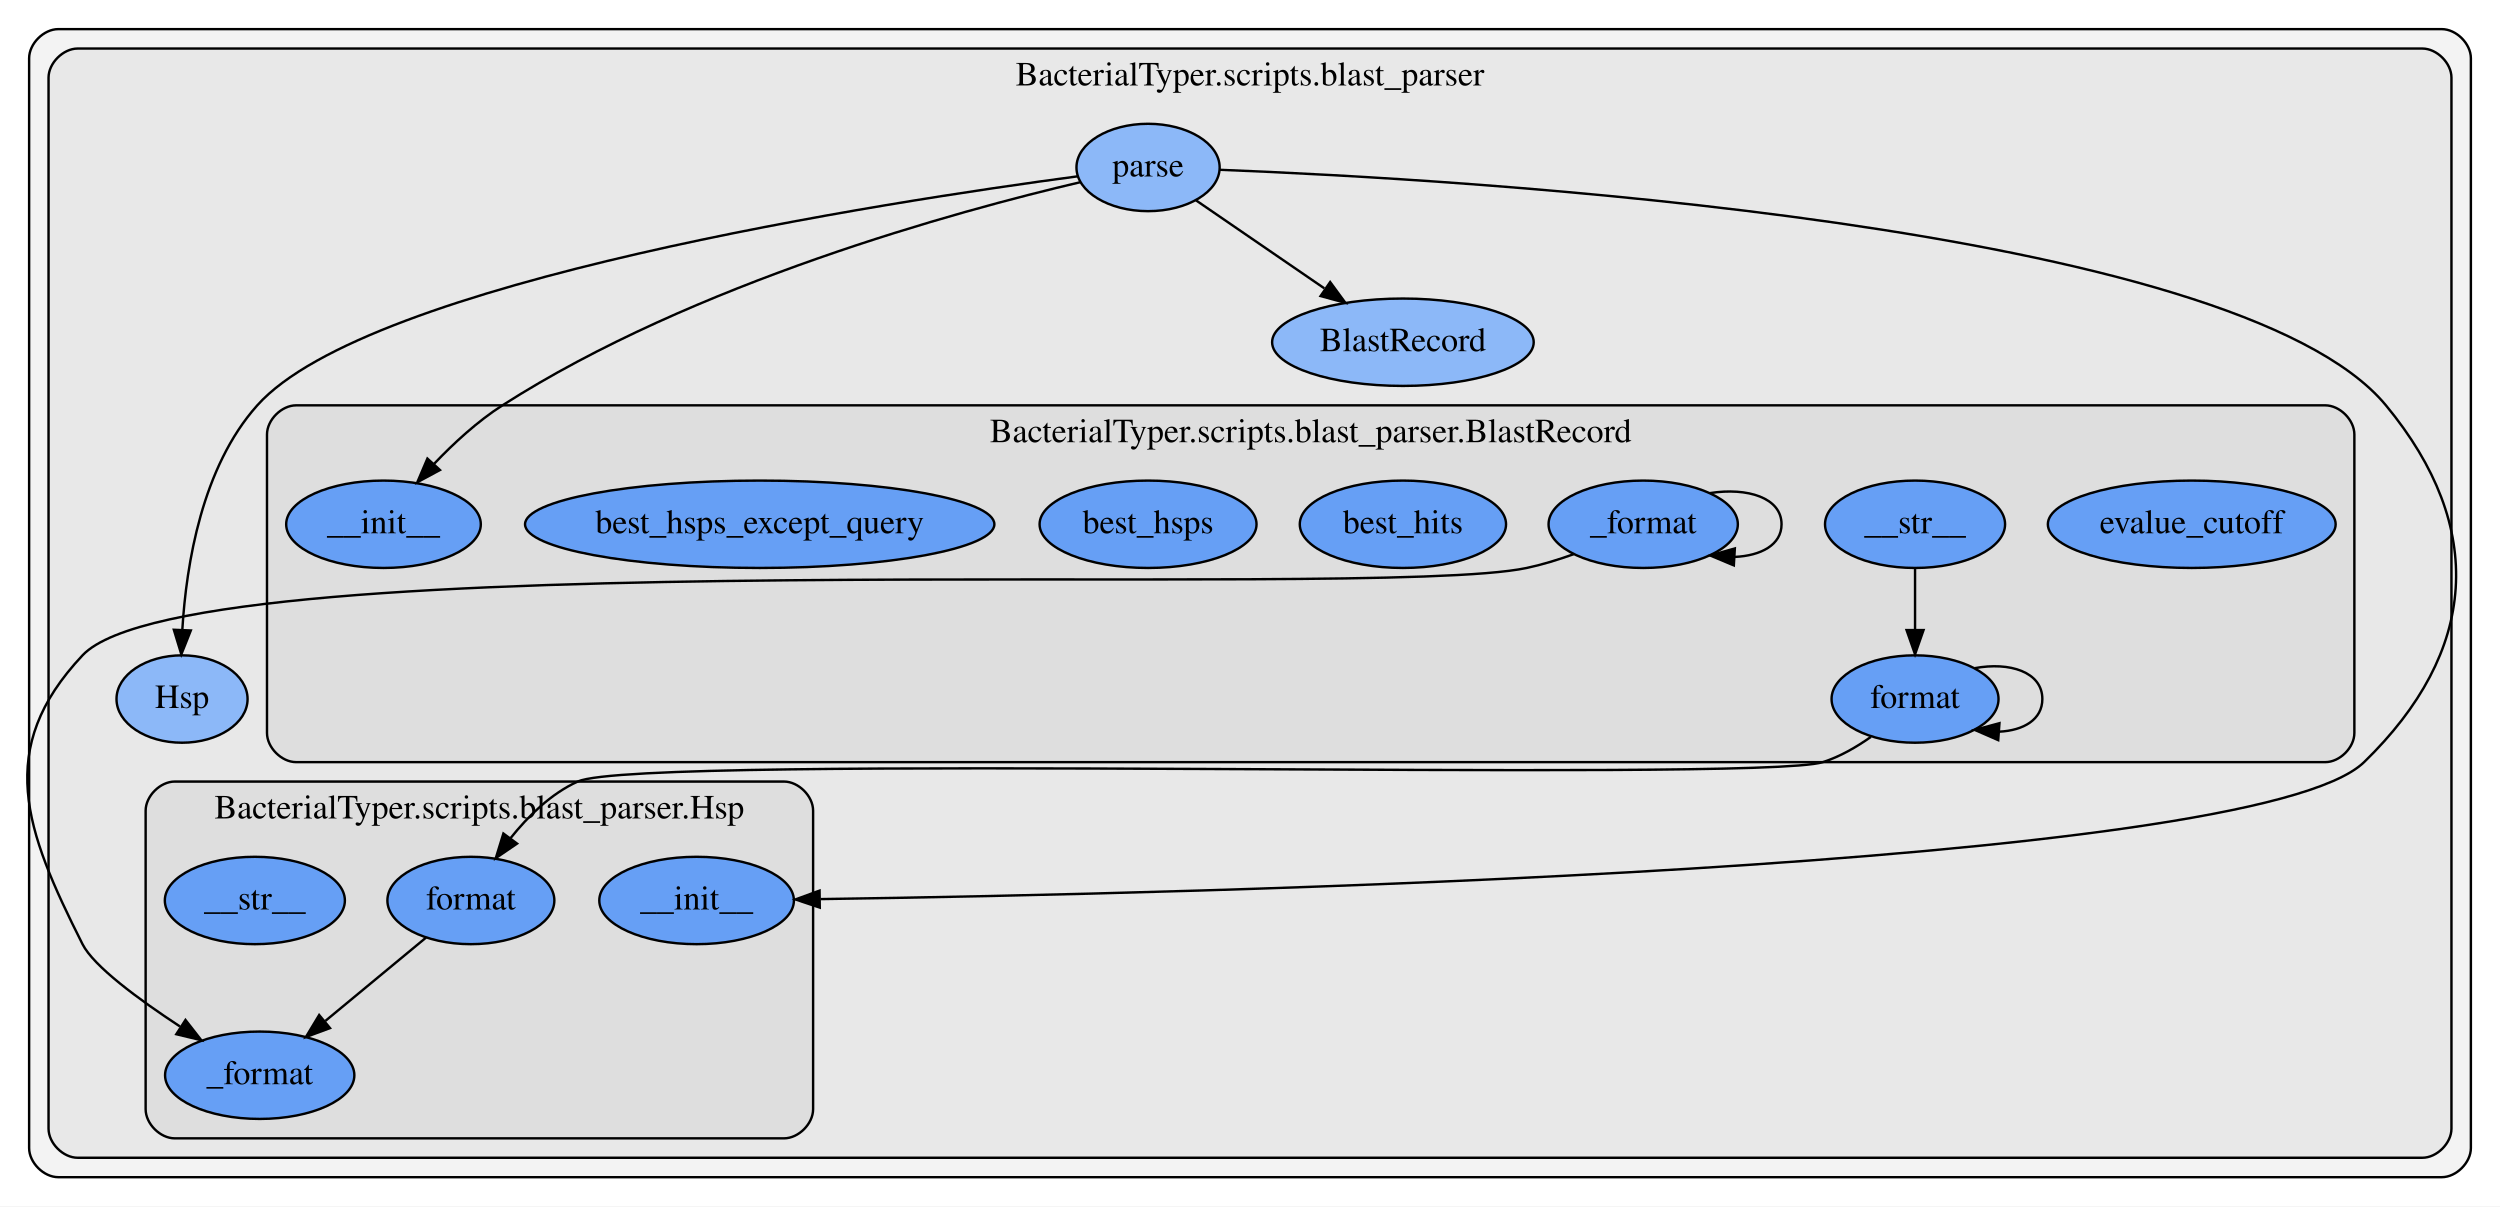
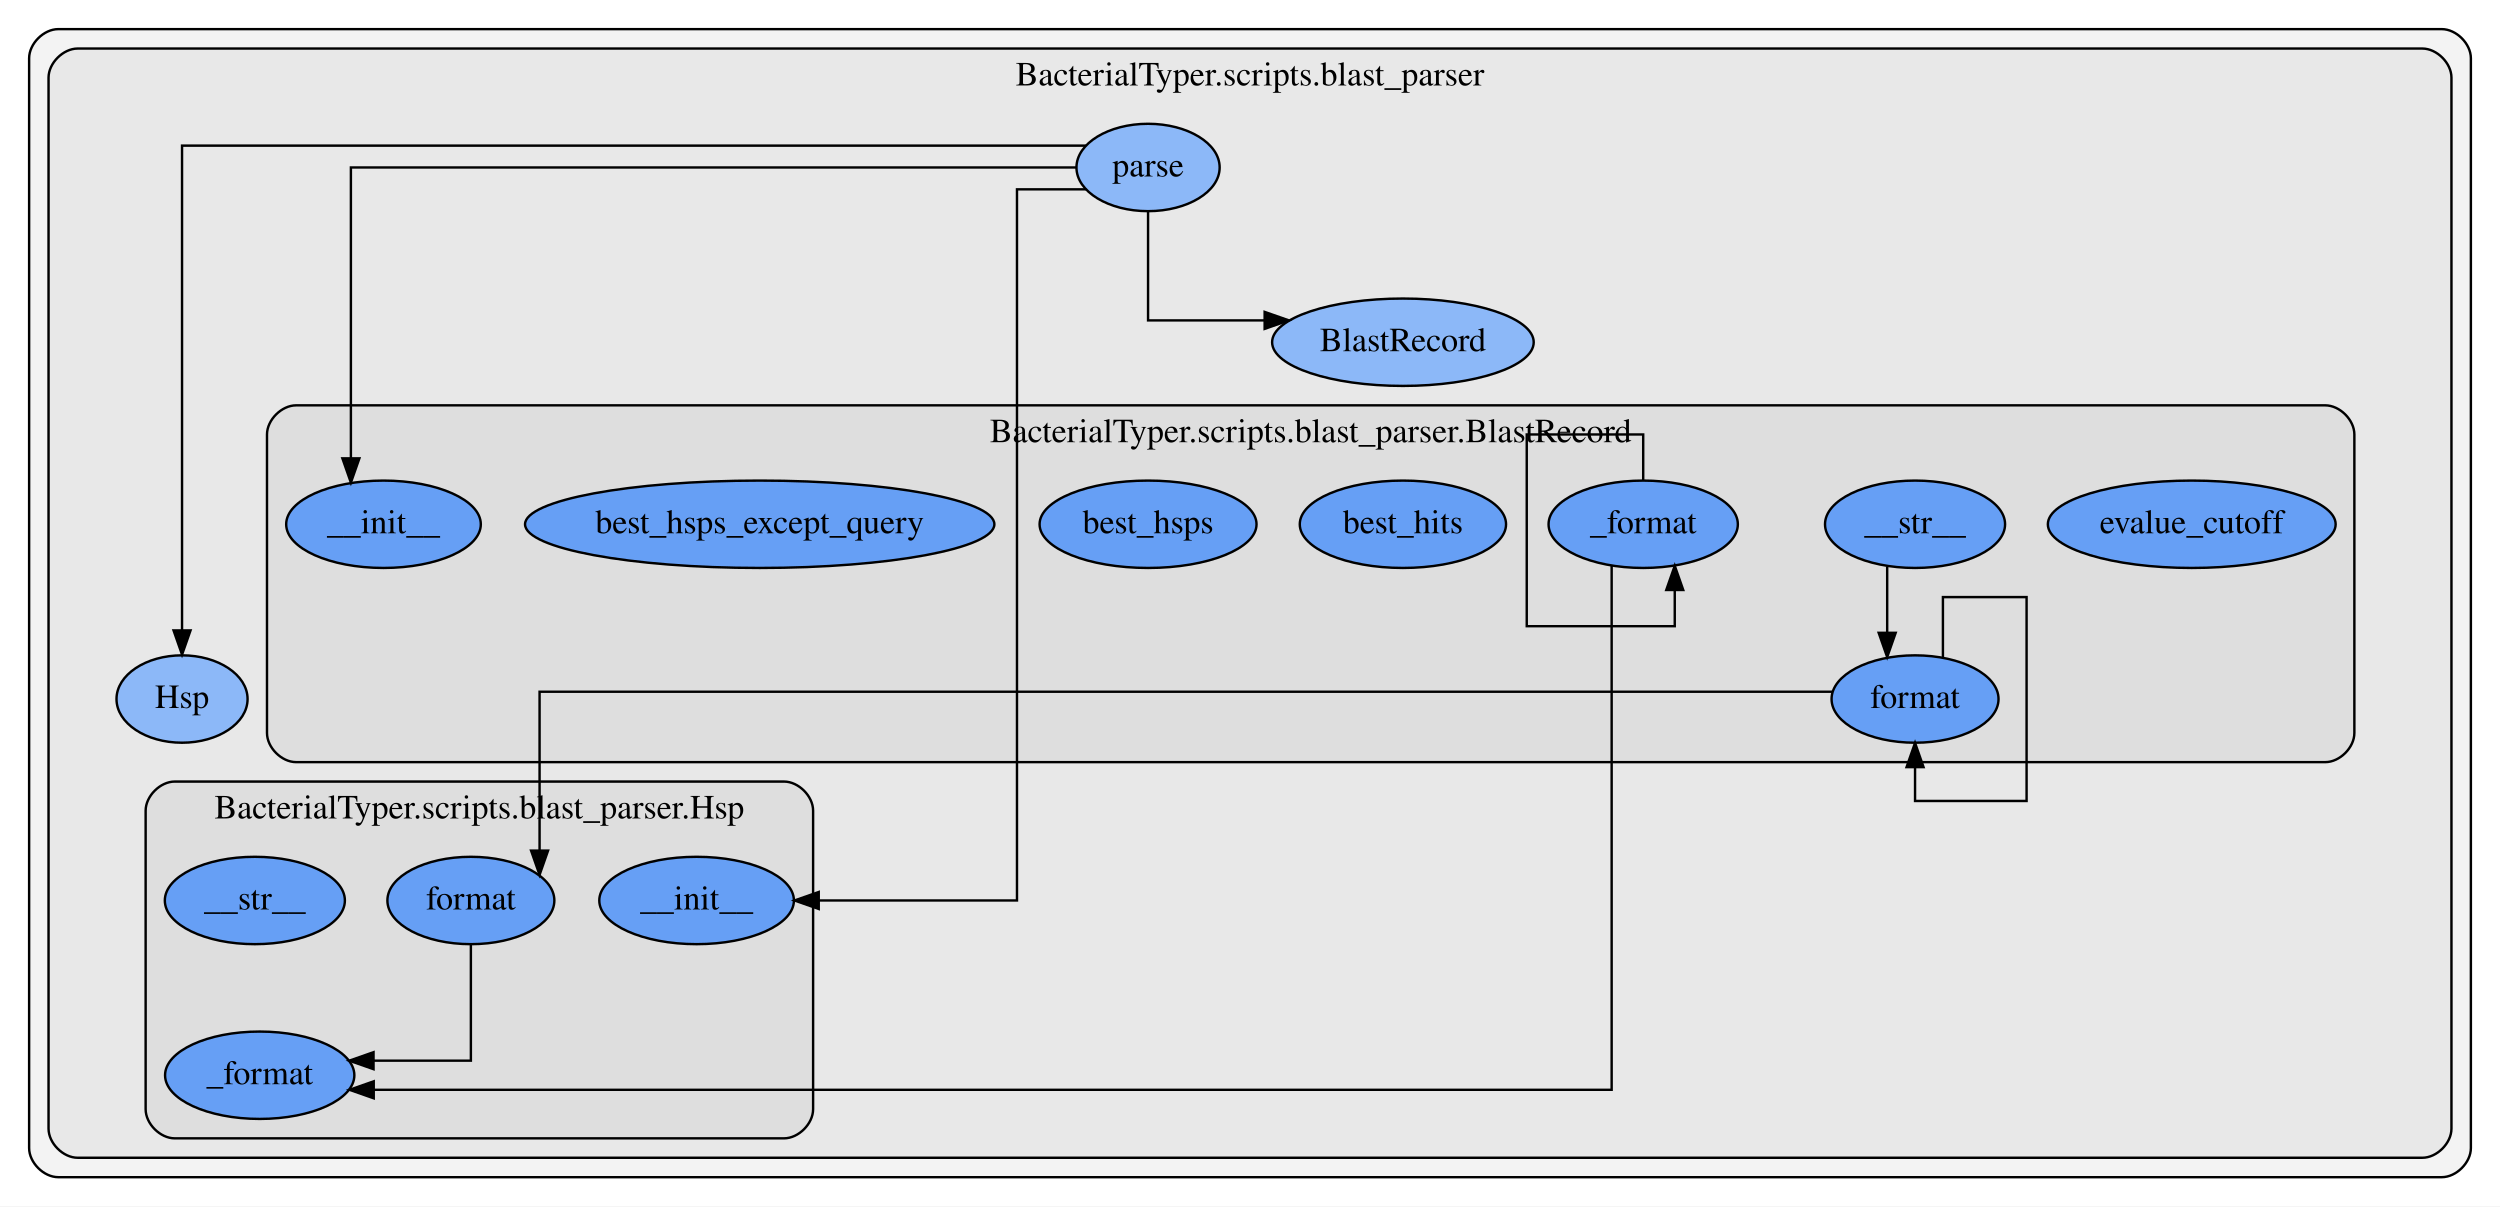
<svg xmlns="http://www.w3.org/2000/svg" width="1030pt" height="497pt" viewBox="0.00 0.00 1030.00 497.00">
  <g id="graph0" class="graph" transform="scale(1 1) rotate(0) translate(4 493)">
    <polygon fill="#ffffff" stroke="transparent" points="-4,4 -4,-493 1026,-493 1026,4 -4,4" />
    <g id="clust1" class="cluster">
      <path fill="#808080" fill-opacity="0.094" stroke="#000000" d="M20,-8C20,-8 1002,-8 1002,-8 1008,-8 1014,-14 1014,-20 1014,-20 1014,-469 1014,-469 1014,-475 1008,-481 1002,-481 1002,-481 20,-481 20,-481 14,-481 8,-475 8,-469 8,-469 8,-20 8,-20 8,-14 14,-8 20,-8" />
    </g>
    <g id="clust2" class="cluster">
      <path fill="#808080" fill-opacity="0.094" stroke="#000000" d="M28,-16C28,-16 994,-16 994,-16 1000,-16 1006,-22 1006,-28 1006,-28 1006,-461 1006,-461 1006,-467 1000,-473 994,-473 994,-473 28,-473 28,-473 22,-473 16,-467 16,-461 16,-461 16,-28 16,-28 16,-22 22,-16 28,-16" />
      <text text-anchor="middle" x="511" y="-457.8" font-family="Times,serif" font-size="14.00" fill="#000000">BacterialTyper.scripts.blast_parser</text>
    </g>
    <g id="clust3" class="cluster">
      <path fill="#808080" fill-opacity="0.094" stroke="#000000" d="M118,-179C118,-179 954,-179 954,-179 960,-179 966,-185 966,-191 966,-191 966,-314 966,-314 966,-320 960,-326 954,-326 954,-326 118,-326 118,-326 112,-326 106,-320 106,-314 106,-314 106,-191 106,-191 106,-185 112,-179 118,-179" />
      <text text-anchor="middle" x="536" y="-310.8" font-family="Times,serif" font-size="14.00" fill="#000000">BacterialTyper.scripts.blast_parser.BlastRecord</text>
    </g>
    <g id="clust4" class="cluster">
      <path fill="#808080" fill-opacity="0.094" stroke="#000000" d="M68,-24C68,-24 319,-24 319,-24 325,-24 331,-30 331,-36 331,-36 331,-159 331,-159 331,-165 325,-171 319,-171 319,-171 68,-171 68,-171 62,-171 56,-165 56,-159 56,-159 56,-36 56,-36 56,-30 62,-24 68,-24" />
      <text text-anchor="middle" x="193.5" y="-155.8" font-family="Times,serif" font-size="14.00" fill="#000000">BacterialTyper.scripts.blast_parser.Hsp</text>
    </g>
    <g id="node1" class="node">
      <ellipse fill="#65a3ff" fill-opacity="0.698" stroke="#000000" cx="574" cy="-352" rx="53.891" ry="18" />
      <text text-anchor="middle" x="574" y="-348.3" font-family="Times,serif" font-size="14.00" fill="#000000">BlastRecord</text>
    </g>
    <g id="node4" class="node">
      <ellipse fill="#3284ff" fill-opacity="0.698" stroke="#000000" cx="154" cy="-277" rx="40.094" ry="18" />
      <text text-anchor="middle" x="154" y="-273.3" font-family="Times,serif" font-size="14.00" fill="#000000">__init__</text>
    </g>
    <g id="edge10" class="edge">
-       <path fill="none" stroke="transparent" stroke-dasharray="5,2" d="M520.614,-349.245C421.371,-343.987 217.192,-332.469 203,-326 191.316,-320.674 180.857,-311.272 172.632,-302.118" />
-       <polygon fill="transparent" stroke="transparent" points="175.124,-299.642 166.006,-294.246 169.768,-304.15 175.124,-299.642" />
+       <path fill="none" stroke="transparent" stroke-dasharray="5,2" d="M520.011,-352C409.416,-352 167.432,-352 167.432,-352 167.432,-352 167.432,-304.019 167.432,-304.019" />
+       <polygon fill="transparent" stroke="transparent" points="170.932,-304.019 167.432,-294.019 163.932,-304.019 170.932,-304.019" />
    </g>
    <g id="node5" class="node">
      <ellipse fill="#3284ff" fill-opacity="0.698" stroke="#000000" cx="785" cy="-277" rx="37.093" ry="18" />
      <text text-anchor="middle" x="785" y="-273.3" font-family="Times,serif" font-size="14.00" fill="#000000">__str__</text>
    </g>
    <g id="edge11" class="edge">
-       <path fill="none" stroke="transparent" stroke-dasharray="5,2" d="M626.371,-347.466C667.141,-343.253 719.904,-336.103 739,-326 749.739,-320.318 759.352,-311.152 766.979,-302.276" />
-       <polygon fill="transparent" stroke="transparent" points="769.846,-304.296 773.399,-294.314 764.398,-299.901 769.846,-304.296" />
+       <path fill="none" stroke="transparent" stroke-dasharray="5,2" d="M625.077,-346C687.523,-346 785,-346 785,-346 785,-346 785,-305.129 785,-305.129" />
+       <polygon fill="transparent" stroke="transparent" points="788.5,-305.129 785,-295.129 781.5,-305.129 788.5,-305.129" />
    </g>
    <g id="node6" class="node">
      <ellipse fill="#3284ff" fill-opacity="0.698" stroke="#000000" cx="673" cy="-277" rx="38.993" ry="18" />
      <text text-anchor="middle" x="673" y="-273.3" font-family="Times,serif" font-size="14.00" fill="#000000">_format</text>
    </g>
    <g id="edge7" class="edge">
-       <path fill="none" stroke="transparent" stroke-dasharray="5,2" d="M606.498,-337.435C612.858,-334.038 619.313,-330.178 625,-326 634.552,-318.983 643.933,-310.015 651.831,-301.675" />
-       <polygon fill="transparent" stroke="transparent" points="654.447,-303.999 658.63,-294.265 649.29,-299.267 654.447,-303.999" />
+       <path fill="none" stroke="transparent" stroke-dasharray="5,2" d="M622.096,-343.687C622.096,-324.16 622.096,-277 622.096,-277 622.096,-277 623.902,-277 623.902,-277" />
+       <polygon fill="transparent" stroke="transparent" points="623.902,-280.5 633.902,-277 623.902,-273.5 623.902,-280.5" />
    </g>
    <g id="node7" class="node">
      <ellipse fill="#3284ff" fill-opacity="0.698" stroke="#000000" cx="574" cy="-277" rx="42.494" ry="18" />
      <text text-anchor="middle" x="574" y="-273.3" font-family="Times,serif" font-size="14.00" fill="#000000">best_hits</text>
    </g>
    <g id="edge6" class="edge">
-       <path fill="none" stroke="transparent" stroke-dasharray="5,2" d="M574,-333.845C574,-325.34 574,-315.008 574,-305.496" />
+       <path fill="none" stroke="transparent" stroke-dasharray="5,2" d="M574,-333.845C574,-333.845 574,-305.248 574,-305.248" />
      <polygon fill="transparent" stroke="transparent" points="577.5,-305.248 574,-295.248 570.5,-305.248 577.5,-305.248" />
    </g>
    <g id="node8" class="node">
      <ellipse fill="#3284ff" fill-opacity="0.698" stroke="#000000" cx="469" cy="-277" rx="44.693" ry="18" />
      <text text-anchor="middle" x="469" y="-273.3" font-family="Times,serif" font-size="14.00" fill="#000000">best_hsps</text>
    </g>
    <g id="edge8" class="edge">
-       <path fill="none" stroke="transparent" stroke-dasharray="5,2" d="M541.96,-337.313C535.499,-333.9 528.889,-330.065 523,-326 512.525,-318.769 501.948,-309.659 492.965,-301.262" />
-       <polygon fill="transparent" stroke="transparent" points="495.166,-298.524 485.524,-294.132 490.323,-303.577 495.166,-298.524" />
+       <path fill="none" stroke="transparent" stroke-dasharray="5,2" d="M525.904,-343.687C525.904,-324.16 525.904,-277 525.904,-277 525.904,-277 524.114,-277 524.114,-277" />
+       <polygon fill="transparent" stroke="transparent" points="524.114,-273.5 514.114,-277 524.114,-280.5 524.114,-273.5" />
    </g>
    <g id="node9" class="node">
      <ellipse fill="#3284ff" fill-opacity="0.698" stroke="#000000" cx="309" cy="-277" rx="96.683" ry="18" />
      <text text-anchor="middle" x="309" y="-273.3" font-family="Times,serif" font-size="14.00" fill="#000000">best_hsps_except_query</text>
    </g>
    <g id="edge12" class="edge">
-       <path fill="none" stroke="transparent" stroke-dasharray="5,2" d="M521.99,-347.096C490.534,-343.249 449.898,-336.702 415,-326 392.513,-319.104 368.637,-308.395 349.25,-298.745" />
-       <polygon fill="transparent" stroke="transparent" points="350.621,-295.516 340.119,-294.114 347.455,-301.759 350.621,-295.516" />
+       <path fill="none" stroke="transparent" stroke-dasharray="5,2" d="M527.233,-343C451.157,-343 309,-343 309,-343 309,-343 309,-305.035 309,-305.035" />
+       <polygon fill="transparent" stroke="transparent" points="312.5,-305.035 309,-295.035 305.5,-305.035 312.5,-305.035" />
    </g>
    <g id="node10" class="node">
      <ellipse fill="#3284ff" fill-opacity="0.698" stroke="#000000" cx="899" cy="-277" rx="59.29" ry="18" />
      <text text-anchor="middle" x="899" y="-273.3" font-family="Times,serif" font-size="14.00" fill="#000000">evalue_cutoff</text>
    </g>
    <g id="edge5" class="edge">
-       <path fill="none" stroke="transparent" stroke-dasharray="5,2" d="M627.765,-349.83C691.924,-346.674 795.045,-339.641 831,-326 846.144,-320.254 860.975,-310.241 872.901,-300.758" />
-       <polygon fill="transparent" stroke="transparent" points="875.189,-303.408 880.663,-294.336 870.727,-298.015 875.189,-303.408" />
+       <path fill="none" stroke="transparent" stroke-dasharray="5,2" d="M625.139,-358C716.663,-358 899,-358 899,-358 899,-358 899,-305.38 899,-305.38" />
+       <polygon fill="transparent" stroke="transparent" points="902.5,-305.38 899,-295.38 895.5,-305.38 902.5,-305.38" />
    </g>
    <g id="node11" class="node">
      <ellipse fill="#3284ff" fill-opacity="0.698" stroke="#000000" cx="785" cy="-205" rx="34.394" ry="18" />
      <text text-anchor="middle" x="785" y="-201.3" font-family="Times,serif" font-size="14.00" fill="#000000">format</text>
    </g>
    <g id="edge9" class="edge">
-       <path fill="none" stroke="transparent" stroke-dasharray="5,2" d="M627.963,-350.361C732.978,-346.907 955.596,-338.184 967,-326 987.349,-304.26 985.326,-282.471 967,-259 926.401,-207.002 885.112,-245.228 823,-223 821.802,-222.571 820.59,-222.117 819.373,-221.643" />
-       <polygon fill="transparent" stroke="transparent" points="820.626,-218.374 810.052,-217.717 817.908,-224.824 820.626,-218.374" />
+       <path fill="none" stroke="transparent" stroke-dasharray="5,2" d="M619.171,-342.147C619.171,-310.734 619.171,-215 619.171,-215 619.171,-215 746.115,-215 746.115,-215" />
+       <polygon fill="transparent" stroke="transparent" points="746.115,-218.5 756.115,-215 746.115,-211.5 746.115,-218.5" />
    </g>
    <g id="node2" class="node">
      <ellipse fill="#65a3ff" fill-opacity="0.698" stroke="#000000" cx="71" cy="-205" rx="27" ry="18" />
      <text text-anchor="middle" x="71" y="-201.3" font-family="Times,serif" font-size="14.00" fill="#000000">Hsp</text>
    </g>
    <g id="node12" class="node">
      <ellipse fill="#3284ff" fill-opacity="0.698" stroke="#000000" cx="283" cy="-122" rx="40.094" ry="18" />
      <text text-anchor="middle" x="283" y="-118.3" font-family="Times,serif" font-size="14.00" fill="#000000">__init__</text>
    </g>
    <g id="edge3" class="edge">
-       <path fill="none" stroke="transparent" stroke-dasharray="5,2" d="M85.476,-189.607C90.305,-185.425 95.997,-181.394 102,-179 129.091,-168.197 206.347,-182.843 233,-171 244.975,-165.679 255.731,-156.149 264.172,-146.899" />
-       <polygon fill="transparent" stroke="transparent" points="266.841,-149.163 270.693,-139.294 261.527,-144.607 266.841,-149.163" />
+       <path fill="none" stroke="transparent" stroke-dasharray="5,2" d="M97.421,-201C154.252,-201 283,-201 283,-201 283,-201 283,-150.323 283,-150.323" />
+       <polygon fill="transparent" stroke="transparent" points="286.5,-150.323 283,-140.323 279.5,-150.323 286.5,-150.323" />
    </g>
    <g id="node13" class="node">
      <ellipse fill="#3284ff" fill-opacity="0.698" stroke="#000000" cx="101" cy="-122" rx="37.093" ry="18" />
      <text text-anchor="middle" x="101" y="-118.3" font-family="Times,serif" font-size="14.00" fill="#000000">__str__</text>
    </g>
    <g id="edge4" class="edge">
-       <path fill="none" stroke="transparent" stroke-dasharray="5,2" d="M77.362,-187.398C81.352,-176.359 86.579,-161.897 91.103,-149.381" />
-       <polygon fill="transparent" stroke="transparent" points="94.436,-150.457 94.543,-139.863 87.853,-148.078 94.436,-150.457" />
+       <path fill="none" stroke="transparent" stroke-dasharray="5,2" d="M80.977,-188.204C80.977,-188.204 80.977,-147.372 80.977,-147.372" />
+       <polygon fill="transparent" stroke="transparent" points="84.477,-147.372 80.977,-137.372 77.477,-147.372 84.477,-147.372" />
    </g>
    <g id="node14" class="node">
      <ellipse fill="#3284ff" fill-opacity="0.698" stroke="#000000" cx="103" cy="-50" rx="38.993" ry="18" />
      <text text-anchor="middle" x="103" y="-46.3" font-family="Times,serif" font-size="14.00" fill="#000000">_format</text>
    </g>
    <g id="edge2" class="edge">
-       <path fill="none" stroke="transparent" stroke-dasharray="5,2" d="M61.158,-187.88C58.639,-182.633 56.281,-176.73 55,-171 48.504,-141.939 44.418,-131.834 55,-104 59.413,-92.393 67.591,-81.687 75.963,-72.922" />
-       <polygon fill="transparent" stroke="transparent" points="78.592,-75.246 83.279,-65.745 73.69,-70.249 78.592,-75.246" />
+       <path fill="none" stroke="transparent" stroke-dasharray="5,2" d="M53.977,-190.971C53.977,-152.817 53.977,-50 53.977,-50 53.977,-50 54.969,-50 54.969,-50" />
+       <polygon fill="transparent" stroke="transparent" points="53.897,-53.5 63.897,-50 53.897,-46.5 53.897,-53.5" />
    </g>
    <g id="node15" class="node">
      <ellipse fill="#3284ff" fill-opacity="0.698" stroke="#000000" cx="190" cy="-122" rx="34.394" ry="18" />
      <text text-anchor="middle" x="190" y="-118.3" font-family="Times,serif" font-size="14.00" fill="#000000">format</text>
    </g>
    <g id="edge1" class="edge">
-       <path fill="none" stroke="transparent" stroke-dasharray="5,2" d="M85.974,-189.755C90.74,-185.683 96.272,-181.675 102,-179 120.405,-170.404 129.304,-180.974 147,-171 157.162,-165.273 166.111,-156.215 173.177,-147.437" />
-       <polygon fill="transparent" stroke="transparent" points="176.14,-149.32 179.352,-139.224 170.545,-145.113 176.14,-149.32" />
+       <path fill="none" stroke="transparent" stroke-dasharray="5,2" d="M92.533,-194C122.974,-194 174.925,-194 174.925,-194 174.925,-194 174.925,-148.338 174.925,-148.338" />
+       <polygon fill="transparent" stroke="transparent" points="178.425,-148.338 174.925,-138.338 171.425,-148.338 178.425,-148.338" />
    </g>
    <g id="node3" class="node">
      <ellipse fill="#65a3ff" fill-opacity="0.698" stroke="#000000" cx="469" cy="-424" rx="29.497" ry="18" />
      <text text-anchor="middle" x="469" y="-420.3" font-family="Times,serif" font-size="14.00" fill="#000000">parse</text>
    </g>
    <g id="edge20" class="edge">
-       <path fill="none" stroke="#000000" d="M488.75,-410.457C503.623,-400.259 524.334,-386.057 541.618,-374.205" />
-       <polygon fill="#000000" stroke="#000000" points="544.027,-376.797 550.295,-368.255 540.068,-371.024 544.027,-376.797" />
+       <path fill="none" stroke="#000000" d="M469,-405.778C469,-387.171 469,-361 469,-361 469,-361 517.028,-361 517.028,-361" />
+       <polygon fill="#000000" stroke="#000000" points="517.028,-364.5 527.028,-361 517.028,-357.5 517.028,-364.5" />
    </g>
    <g id="edge19" class="edge">
-       <path fill="none" stroke="#000000" d="M440.235,-420.386C361.934,-409.948 147.768,-377.191 102,-326 79.261,-300.567 72.763,-260.695 71.131,-233.737" />
-       <polygon fill="#000000" stroke="#000000" points="74.614,-233.248 70.705,-223.401 67.62,-233.537 74.614,-233.248" />
+       <path fill="none" stroke="#000000" d="M443.498,-433C355.655,-433 71,-433 71,-433 71,-433 71,-233.273 71,-233.273" />
+       <polygon fill="#000000" stroke="#000000" points="74.5,-233.273 71,-223.273 67.5,-233.273 74.5,-233.273" />
    </g>
    <g id="edge22" class="edge">
-       <path fill="none" stroke="#000000" d="M441.18,-417.96C390.708,-406.124 281.973,-376.529 203,-326 192.758,-319.447 182.967,-310.432 174.865,-301.919" />
-       <polygon fill="#000000" stroke="#000000" points="177.263,-299.354 167.937,-294.328 172.093,-304.073 177.263,-299.354" />
+       <path fill="none" stroke="#000000" d="M439.565,-424C358.951,-424 140.568,-424 140.568,-424 140.568,-424 140.568,-304.151 140.568,-304.151" />
+       <polygon fill="#000000" stroke="#000000" points="144.068,-304.151 140.568,-294.151 137.068,-304.15 144.068,-304.151" />
    </g>
    <g id="edge21" class="edge">
-       <path fill="none" stroke="#000000" d="M498.264,-423.055C597.284,-419.185 917.053,-400.983 979,-326 1020.689,-275.537 1016.956,-224.602 970,-179 924.62,-134.928 485.607,-124.774 334.103,-122.574" />
-       <polygon fill="#000000" stroke="#000000" points="333.749,-119.069 323.701,-122.429 333.651,-126.068 333.749,-119.069" />
+       <path fill="none" stroke="#000000" d="M443.58,-415C429.574,-415 414.998,-415 414.998,-415 414.998,-415 414.998,-122 414.998,-122 414.998,-122 333.321,-122 333.321,-122" />
+       <polygon fill="#000000" stroke="#000000" points="333.321,-118.5 323.321,-122 333.321,-125.5 333.321,-118.5" />
    </g>
    <g id="edge18" class="edge">
-       <path fill="none" stroke="#000000" d="M785,-258.831C785,-251.131 785,-241.974 785,-233.417" />
-       <polygon fill="#000000" stroke="#000000" points="788.5,-233.413 785,-223.413 781.5,-233.413 788.5,-233.413" />
+       <path fill="none" stroke="#000000" d="M773.518,-259.571C773.518,-259.571 773.518,-232.269 773.518,-232.269" />
+       <polygon fill="#000000" stroke="#000000" points="777.018,-232.269 773.518,-222.269 770.018,-232.269 777.018,-232.269" />
    </g>
    <g id="edge14" class="edge">
-       <path fill="none" stroke="#000000" d="M700.564,-289.854C715.887,-292.253 729.996,-287.969 729.996,-277 729.996,-268.516 721.556,-264.031 710.642,-263.544" />
-       <polygon fill="#000000" stroke="#000000" points="710.338,-260.056 700.564,-264.146 710.755,-267.044 710.338,-260.056" />
+       <path fill="none" stroke="#000000" d="M673,-295.066C673,-304.459 673,-314 673,-314 673,-314 625.02,-314 625.02,-314 625.02,-314 625.02,-235 625.02,-235 625.02,-235 685.999,-235 685.999,-235 685.999,-235 685.999,-249.917 685.999,-249.917" />
+       <polygon fill="#000000" stroke="#000000" points="682.499,-249.917 685.999,-259.917 689.499,-249.917 682.499,-249.917" />
    </g>
    <g id="edge15" class="edge">
-       <path fill="none" stroke="#000000" d="M644.481,-264.72C638.17,-262.452 631.442,-260.37 625,-259 560.217,-245.219 75.397,-271.227 30,-223 -6.251,-184.489 6.191,-151.227 30,-104 34.563,-94.95 52.959,-81.367 70.141,-70.089" />
-       <polygon fill="#000000" stroke="#000000" points="72.415,-72.788 78.936,-64.437 68.631,-66.899 72.415,-72.788" />
+       <path fill="none" stroke="#000000" d="M660.001,-259.867C660.001,-206.059 660.001,-44 660.001,-44 660.001,-44 149.978,-44 149.978,-44" />
+       <polygon fill="#000000" stroke="#000000" points="149.978,-40.5 139.978,-44 149.978,-47.5 149.978,-40.5" />
    </g>
    <g id="edge17" class="edge">
-       <path fill="none" stroke="#000000" d="M809.549,-217.708C823.959,-220.416 837.447,-216.18 837.447,-205 837.447,-196.528 829.701,-192.043 819.678,-191.546" />
-       <polygon fill="#000000" stroke="#000000" points="819.265,-188.067 809.549,-192.292 819.779,-195.048 819.265,-188.067" />
+       <path fill="none" stroke="#000000" d="M796.482,-222.083C796.482,-233.711 796.482,-247 796.482,-247 796.482,-247 830.951,-247 830.951,-247 830.951,-247 830.951,-163 830.951,-163 830.951,-163 785,-163 785,-163 785,-163 785,-176.945 785,-176.945" />
+       <polygon fill="#000000" stroke="#000000" points="781.5,-176.944 785,-186.945 788.5,-176.945 781.5,-176.944" />
    </g>
    <g id="edge16" class="edge">
-       <path fill="none" stroke="#000000" d="M766.825,-189.404C760.887,-185.213 754.009,-181.228 747,-179 719.836,-170.364 259.94,-182.814 234,-171 223.006,-165.993 213.593,-156.773 206.327,-147.669" />
-       <polygon fill="#000000" stroke="#000000" points="209.028,-145.435 200.275,-139.467 203.395,-149.591 209.028,-145.435" />
+       <path fill="none" stroke="#000000" d="M750.827,-208C628.306,-208 218.303,-208 218.303,-208 218.303,-208 218.303,-142.545 218.303,-142.545" />
+       <polygon fill="#000000" stroke="#000000" points="221.803,-142.545 218.303,-132.545 214.803,-142.545 221.803,-142.545" />
    </g>
    <g id="edge13" class="edge">
-       <path fill="none" stroke="#000000" d="M171.549,-106.731C159.488,-96.749 143.529,-83.541 130.045,-72.382" />
-       <polygon fill="#000000" stroke="#000000" points="131.961,-69.424 122.025,-65.745 127.498,-74.817 131.961,-69.424" />
+       <path fill="none" stroke="#000000" d="M190,-103.965C190,-84.424 190,-56 190,-56 190,-56 149.896,-56 149.896,-56" />
+       <polygon fill="#000000" stroke="#000000" points="149.896,-52.5 139.896,-56 149.896,-59.5 149.896,-52.5" />
    </g>
  </g>
</svg>
